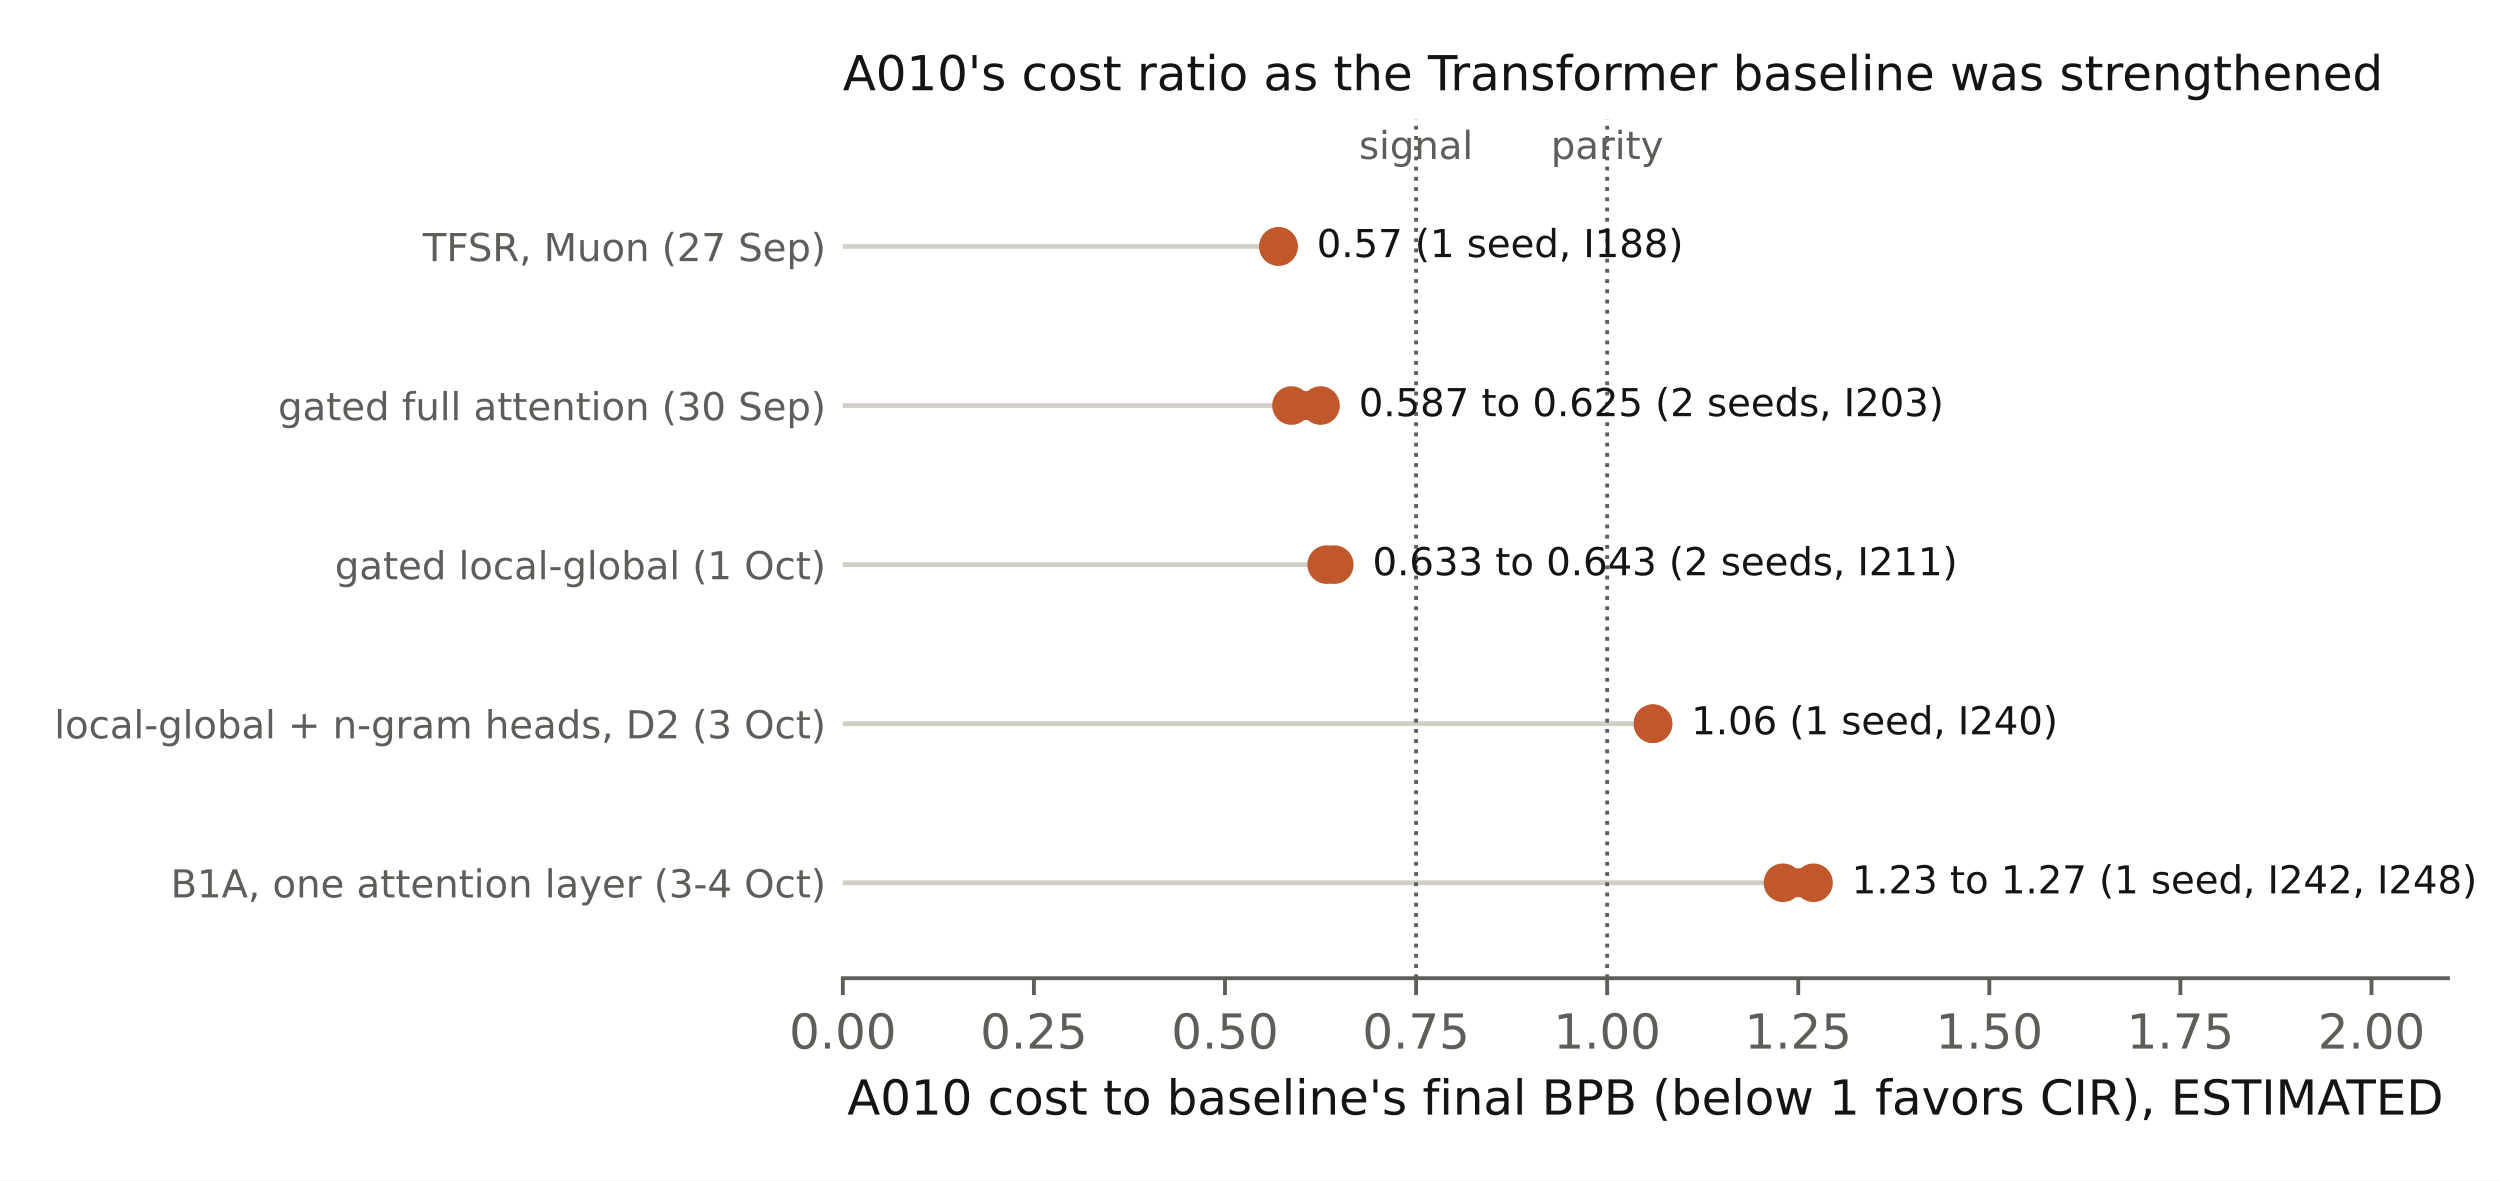
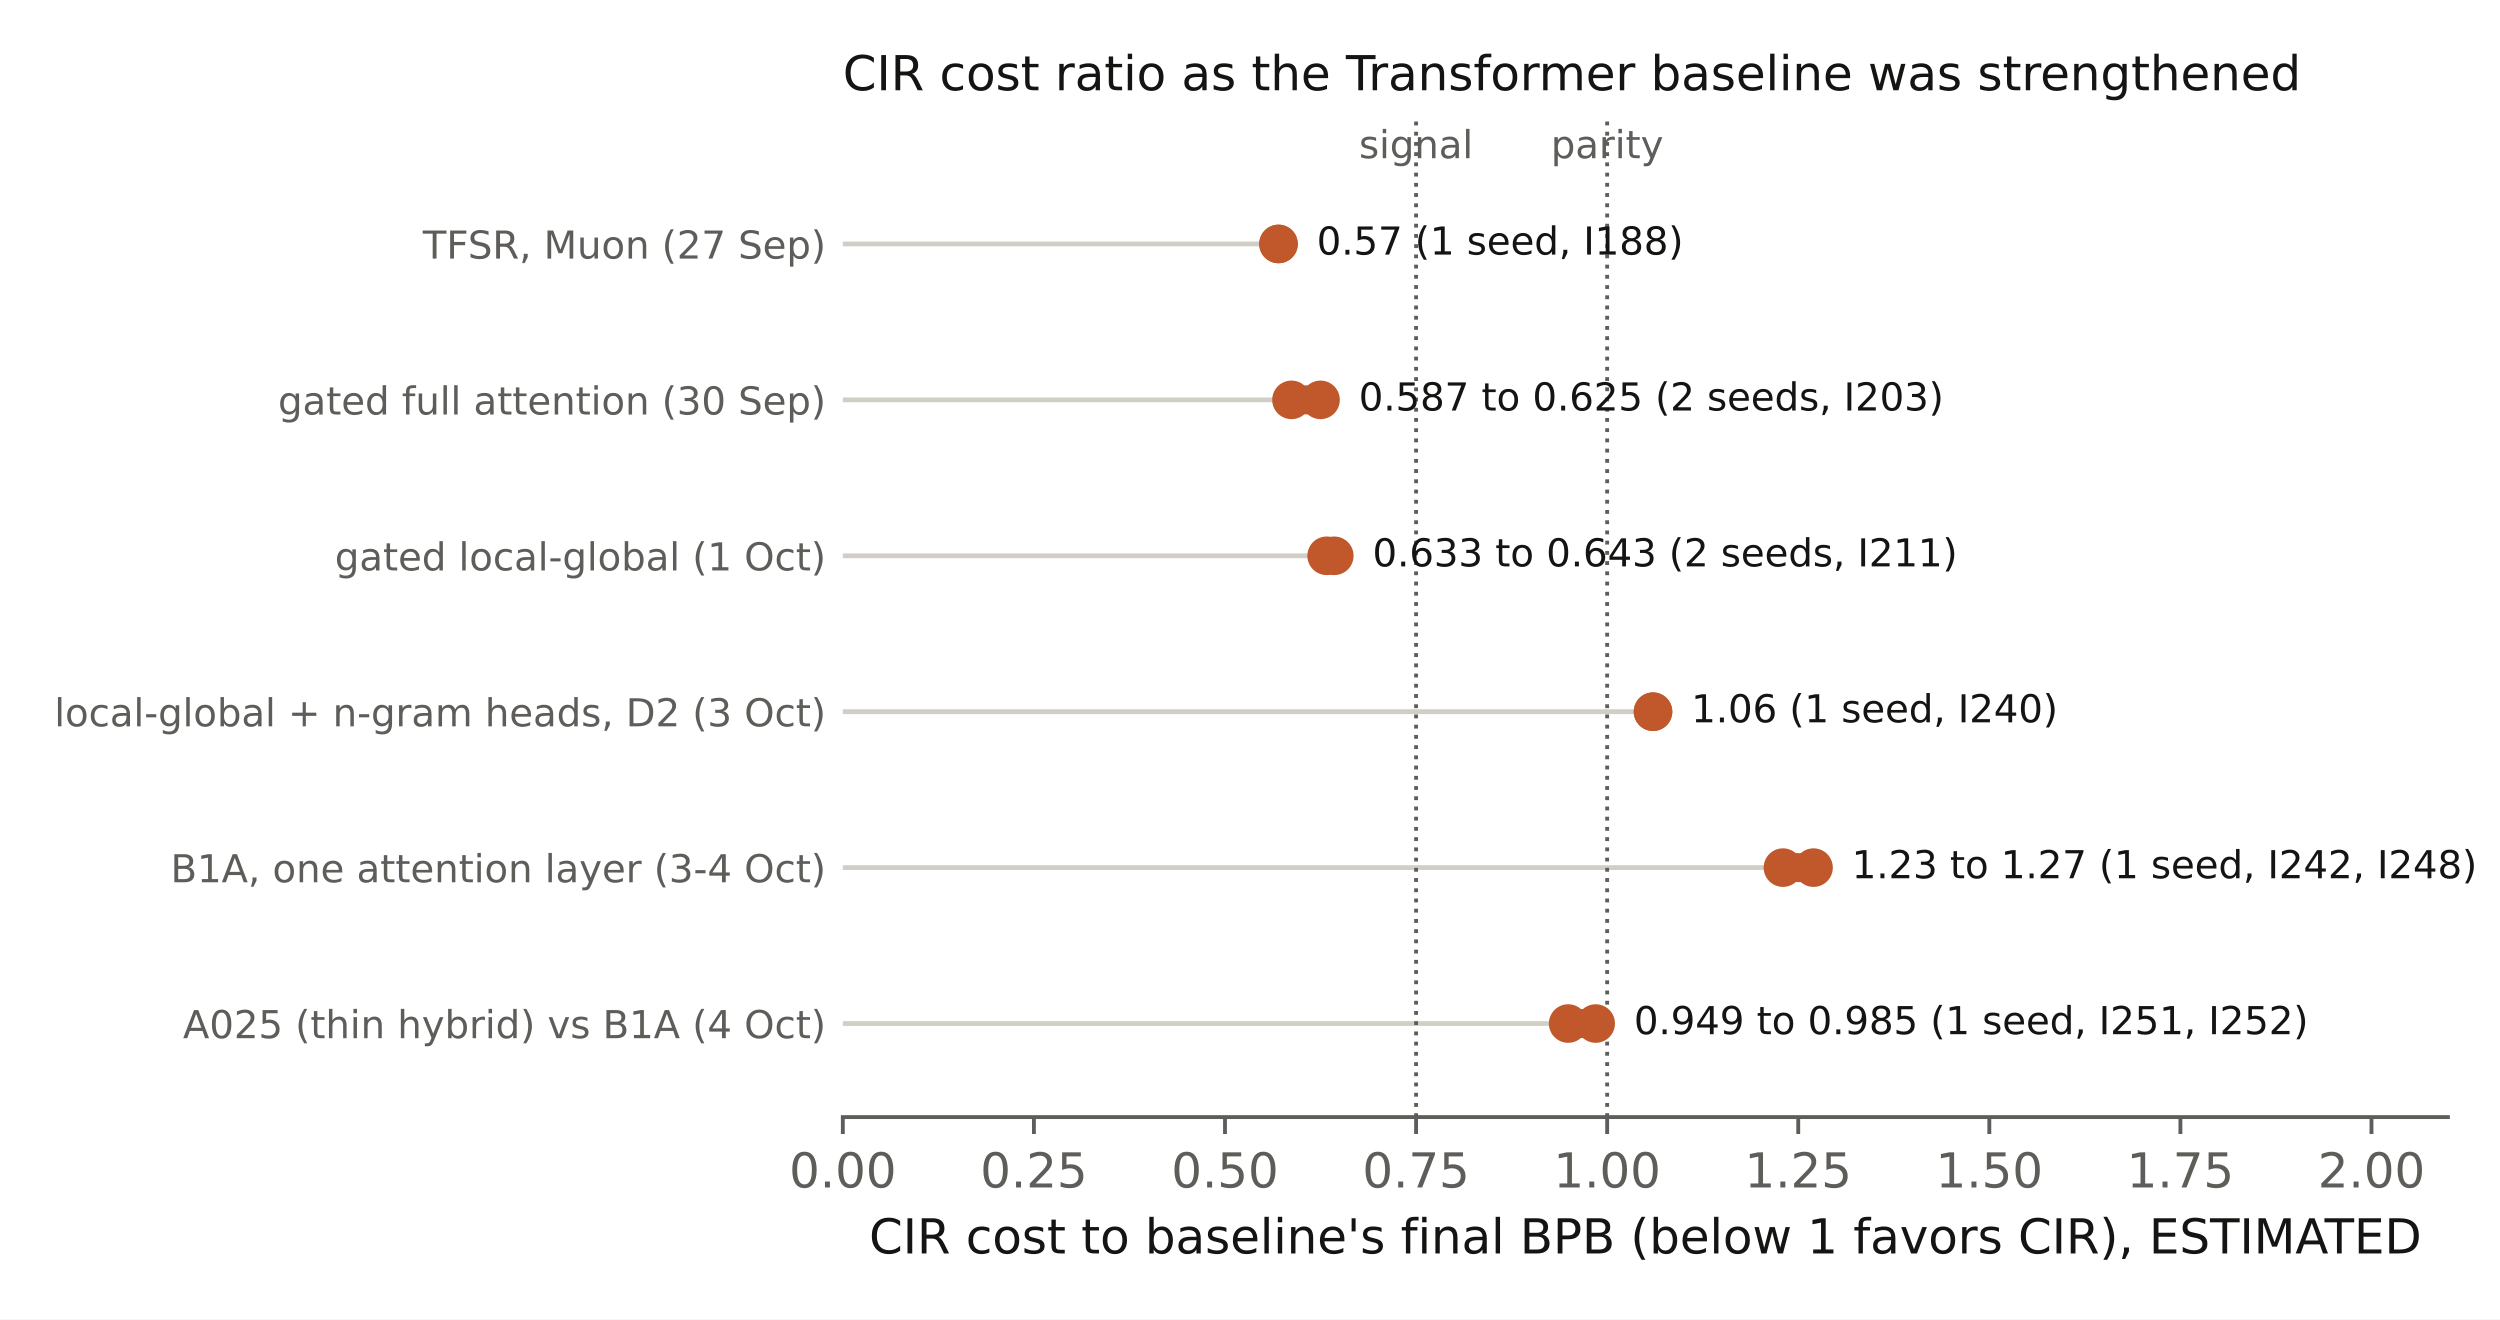
- <svg xmlns="http://www.w3.org/2000/svg" xmlns:xlink="http://www.w3.org/1999/xlink" width="518.4pt" height="244.8pt" viewBox="0 0 518.4 244.8" version="1.1">
+ <svg xmlns="http://www.w3.org/2000/svg" xmlns:xlink="http://www.w3.org/1999/xlink" width="518.4pt" height="273.6pt" viewBox="0 0 518.4 273.6" version="1.1">
  <defs>
    <style type="text/css">*{stroke-linejoin: round; stroke-linecap: butt}</style>
  </defs>
  <g id="figure_1">
    <g id="patch_1">
-       <path d="M 0 244.8  L 518.4 244.8  L 518.4 0  L 0 0  z " style="fill: #ffffff" />
+       <path d="M 0 273.6  L 518.4 273.6  L 518.4 0  L 0 0  z " style="fill: #ffffff" />
    </g>
    <g id="axes_1">
      <g id="patch_2">
-         <path d="M 174.77 202.84  L 507.6 202.84  L 507.6 24.72  L 174.77 24.72  z " style="fill: #ffffff" />
+         <path d="M 174.77 231.64  L 507.6 231.64  L 507.6 24.72  L 174.77 24.72  z " style="fill: #ffffff" />
      </g>
      <g id="line2d_1">
-         <path d="M 174.77 51.108  L 265.11 51.108  " clip-path="url(#pf15cf345db)" style="fill: none; stroke: #d1cfc5; stroke-linecap: square" />
+         <path d="M 174.77 50.585  L 265.11 50.585  " clip-path="url(#p59e10b577f)" style="fill: none; stroke: #d1cfc5; stroke-linecap: square" />
      </g>
      <g id="line2d_2">
-         <path d="M 174.77 84.093  L 267.804 84.093  " clip-path="url(#pf15cf345db)" style="fill: none; stroke: #d1cfc5; stroke-linecap: square" />
+         <path d="M 174.77 82.916  L 267.804 82.916  " clip-path="url(#p59e10b577f)" style="fill: none; stroke: #d1cfc5; stroke-linecap: square" />
      </g>
      <g id="line2d_3">
-         <path d="M 174.77 117.079  L 275.094 117.079  " clip-path="url(#pf15cf345db)" style="fill: none; stroke: #d1cfc5; stroke-linecap: square" />
+         <path d="M 174.77 115.248  L 275.094 115.248  " clip-path="url(#p59e10b577f)" style="fill: none; stroke: #d1cfc5; stroke-linecap: square" />
      </g>
      <g id="line2d_4">
-         <path d="M 174.77 150.064  L 342.77 150.064  " clip-path="url(#pf15cf345db)" style="fill: none; stroke: #d1cfc5; stroke-linecap: square" />
+         <path d="M 174.77 147.579  L 342.77 147.579  " clip-path="url(#p59e10b577f)" style="fill: none; stroke: #d1cfc5; stroke-linecap: square" />
      </g>
      <g id="line2d_5">
-         <path d="M 174.77 183.049  L 369.713 183.049  " clip-path="url(#pf15cf345db)" style="fill: none; stroke: #d1cfc5; stroke-linecap: square" />
+         <path d="M 174.77 179.91  L 369.713 179.91  " clip-path="url(#p59e10b577f)" style="fill: none; stroke: #d1cfc5; stroke-linecap: square" />
+       </g>
+       <g id="line2d_6">
+         <path d="M 174.77 212.241  L 325.177 212.241  " clip-path="url(#p59e10b577f)" style="fill: none; stroke: #d1cfc5; stroke-linecap: square" />
      </g>
      <g id="matplotlib.axis_1">
        <g id="xtick_1">
-           <g id="line2d_6">
+           <g id="line2d_7">
            <defs>
              <path id="m8c677b3d37" d="M 0 0  L 0 3.5  " style="stroke: #5e5d59; stroke-width: 0.8" />
            </defs>
            <g>
-               <use xlink:href="#m8c677b3d37" x="174.77" y="202.84" style="fill: #5e5d59; stroke: #5e5d59; stroke-width: 0.8" />
+               <use xlink:href="#m8c677b3d37" x="174.77" y="231.64" style="fill: #5e5d59; stroke: #5e5d59; stroke-width: 0.8" />
            </g>
          </g>
          <g id="text_1">
-             <text style="font-size: 10px; font-family: 'DejaVu Sans'; text-anchor: middle; fill: #5e5d59" x="174.77" y="217.438" transform="rotate(-0 174.77 217.4384)">0.00</text>
+             <text style="font-size: 10px; font-family: 'DejaVu Sans'; text-anchor: middle; fill: #5e5d59" x="174.77" y="246.238" transform="rotate(-0 174.77 246.2384)">0.00</text>
          </g>
        </g>
        <g id="xtick_2">
-           <g id="line2d_7">
-             <g>
-               <use xlink:href="#m8c677b3d37" x="214.393" y="202.84" style="fill: #5e5d59; stroke: #5e5d59; stroke-width: 0.8" />
+           <g id="line2d_8">
+             <g>
+               <use xlink:href="#m8c677b3d37" x="214.393" y="231.64" style="fill: #5e5d59; stroke: #5e5d59; stroke-width: 0.8" />
            </g>
          </g>
          <g id="text_2">
-             <text style="font-size: 10px; font-family: 'DejaVu Sans'; text-anchor: middle; fill: #5e5d59" x="214.393" y="217.438" transform="rotate(-0 214.3926 217.4384)">0.25</text>
+             <text style="font-size: 10px; font-family: 'DejaVu Sans'; text-anchor: middle; fill: #5e5d59" x="214.393" y="246.238" transform="rotate(-0 214.3926 246.2384)">0.25</text>
          </g>
        </g>
        <g id="xtick_3">
-           <g id="line2d_8">
-             <g>
-               <use xlink:href="#m8c677b3d37" x="254.015" y="202.84" style="fill: #5e5d59; stroke: #5e5d59; stroke-width: 0.8" />
+           <g id="line2d_9">
+             <g>
+               <use xlink:href="#m8c677b3d37" x="254.015" y="231.64" style="fill: #5e5d59; stroke: #5e5d59; stroke-width: 0.8" />
            </g>
          </g>
          <g id="text_3">
-             <text style="font-size: 10px; font-family: 'DejaVu Sans'; text-anchor: middle; fill: #5e5d59" x="254.015" y="217.438" transform="rotate(-0 254.0152 217.4384)">0.50</text>
+             <text style="font-size: 10px; font-family: 'DejaVu Sans'; text-anchor: middle; fill: #5e5d59" x="254.015" y="246.238" transform="rotate(-0 254.0152 246.2384)">0.50</text>
          </g>
        </g>
        <g id="xtick_4">
-           <g id="line2d_9">
-             <g>
-               <use xlink:href="#m8c677b3d37" x="293.638" y="202.84" style="fill: #5e5d59; stroke: #5e5d59; stroke-width: 0.8" />
+           <g id="line2d_10">
+             <g>
+               <use xlink:href="#m8c677b3d37" x="293.638" y="231.64" style="fill: #5e5d59; stroke: #5e5d59; stroke-width: 0.8" />
            </g>
          </g>
          <g id="text_4">
-             <text style="font-size: 10px; font-family: 'DejaVu Sans'; text-anchor: middle; fill: #5e5d59" x="293.638" y="217.438" transform="rotate(-0 293.6379 217.4384)">0.75</text>
+             <text style="font-size: 10px; font-family: 'DejaVu Sans'; text-anchor: middle; fill: #5e5d59" x="293.638" y="246.238" transform="rotate(-0 293.6379 246.2384)">0.75</text>
          </g>
        </g>
        <g id="xtick_5">
-           <g id="line2d_10">
-             <g>
-               <use xlink:href="#m8c677b3d37" x="333.26" y="202.84" style="fill: #5e5d59; stroke: #5e5d59; stroke-width: 0.8" />
+           <g id="line2d_11">
+             <g>
+               <use xlink:href="#m8c677b3d37" x="333.26" y="231.64" style="fill: #5e5d59; stroke: #5e5d59; stroke-width: 0.8" />
            </g>
          </g>
          <g id="text_5">
-             <text style="font-size: 10px; font-family: 'DejaVu Sans'; text-anchor: middle; fill: #5e5d59" x="333.26" y="217.438" transform="rotate(-0 333.2605 217.4384)">1.00</text>
+             <text style="font-size: 10px; font-family: 'DejaVu Sans'; text-anchor: middle; fill: #5e5d59" x="333.26" y="246.238" transform="rotate(-0 333.2605 246.2384)">1.00</text>
          </g>
        </g>
        <g id="xtick_6">
-           <g id="line2d_11">
-             <g>
-               <use xlink:href="#m8c677b3d37" x="372.883" y="202.84" style="fill: #5e5d59; stroke: #5e5d59; stroke-width: 0.8" />
+           <g id="line2d_12">
+             <g>
+               <use xlink:href="#m8c677b3d37" x="372.883" y="231.64" style="fill: #5e5d59; stroke: #5e5d59; stroke-width: 0.8" />
            </g>
          </g>
          <g id="text_6">
-             <text style="font-size: 10px; font-family: 'DejaVu Sans'; text-anchor: middle; fill: #5e5d59" x="372.883" y="217.438" transform="rotate(-0 372.8831 217.4384)">1.25</text>
+             <text style="font-size: 10px; font-family: 'DejaVu Sans'; text-anchor: middle; fill: #5e5d59" x="372.883" y="246.238" transform="rotate(-0 372.8831 246.2384)">1.25</text>
          </g>
        </g>
        <g id="xtick_7">
-           <g id="line2d_12">
-             <g>
-               <use xlink:href="#m8c677b3d37" x="412.506" y="202.84" style="fill: #5e5d59; stroke: #5e5d59; stroke-width: 0.8" />
+           <g id="line2d_13">
+             <g>
+               <use xlink:href="#m8c677b3d37" x="412.506" y="231.64" style="fill: #5e5d59; stroke: #5e5d59; stroke-width: 0.8" />
            </g>
          </g>
          <g id="text_7">
-             <text style="font-size: 10px; font-family: 'DejaVu Sans'; text-anchor: middle; fill: #5e5d59" x="412.506" y="217.438" transform="rotate(-0 412.5057 217.4384)">1.50</text>
+             <text style="font-size: 10px; font-family: 'DejaVu Sans'; text-anchor: middle; fill: #5e5d59" x="412.506" y="246.238" transform="rotate(-0 412.5057 246.2384)">1.50</text>
          </g>
        </g>
        <g id="xtick_8">
-           <g id="line2d_13">
-             <g>
-               <use xlink:href="#m8c677b3d37" x="452.128" y="202.84" style="fill: #5e5d59; stroke: #5e5d59; stroke-width: 0.8" />
+           <g id="line2d_14">
+             <g>
+               <use xlink:href="#m8c677b3d37" x="452.128" y="231.64" style="fill: #5e5d59; stroke: #5e5d59; stroke-width: 0.8" />
            </g>
          </g>
          <g id="text_8">
-             <text style="font-size: 10px; font-family: 'DejaVu Sans'; text-anchor: middle; fill: #5e5d59" x="452.128" y="217.438" transform="rotate(-0 452.1283 217.4384)">1.75</text>
+             <text style="font-size: 10px; font-family: 'DejaVu Sans'; text-anchor: middle; fill: #5e5d59" x="452.128" y="246.238" transform="rotate(-0 452.1283 246.2384)">1.75</text>
          </g>
        </g>
        <g id="xtick_9">
-           <g id="line2d_14">
-             <g>
-               <use xlink:href="#m8c677b3d37" x="491.751" y="202.84" style="fill: #5e5d59; stroke: #5e5d59; stroke-width: 0.8" />
+           <g id="line2d_15">
+             <g>
+               <use xlink:href="#m8c677b3d37" x="491.751" y="231.64" style="fill: #5e5d59; stroke: #5e5d59; stroke-width: 0.8" />
            </g>
          </g>
          <g id="text_9">
-             <text style="font-size: 10px; font-family: 'DejaVu Sans'; text-anchor: middle; fill: #5e5d59" x="491.751" y="217.438" transform="rotate(-0 491.751 217.4384)">2.00</text>
+             <text style="font-size: 10px; font-family: 'DejaVu Sans'; text-anchor: middle; fill: #5e5d59" x="491.751" y="246.238" transform="rotate(-0 491.751 246.2384)">2.00</text>
          </g>
        </g>
        <g id="text_10">
-           <text style="font-size: 10px; font-family: 'DejaVu Sans'; text-anchor: middle; fill: #141413" x="341.185" y="231.117" transform="rotate(-0 341.185 231.1166)">A010 cost to baseline's final BPB (below 1 favors CIR), ESTIMATED</text>
+           <text style="font-size: 10px; font-family: 'DejaVu Sans'; text-anchor: middle; fill: #141413" x="341.185" y="259.917" transform="rotate(-0 341.185 259.9166)">CIR cost to baseline's final BPB (below 1 favors CIR), ESTIMATED</text>
        </g>
      </g>
      <g id="matplotlib.axis_2">
        <g id="ytick_1">
-           <g id="line2d_15" />
+           <g id="line2d_16" />
          <g id="text_11">
-             <text style="font-size: 8px; font-family: 'DejaVu Sans'; text-anchor: end; fill: #5e5d59" x="171.27" y="186.088" transform="rotate(-0 171.27 186.0883)">B1A, one attention layer (3-4 Oct)</text>
+             <text style="font-size: 8px; font-family: 'DejaVu Sans'; text-anchor: end; fill: #5e5d59" x="171.27" y="215.281" transform="rotate(-0 171.27 215.2806)">A025 (thin hybrid) vs B1A (4 Oct)</text>
          </g>
        </g>
        <g id="ytick_2">
-           <g id="line2d_16" />
+           <g id="line2d_17" />
          <g id="text_12">
-             <text style="font-size: 8px; font-family: 'DejaVu Sans'; text-anchor: end; fill: #5e5d59" x="171.27" y="153.103" transform="rotate(-0 171.27 153.1031)">local-global + n-gram heads, D2 (3 Oct)</text>
+             <text style="font-size: 8px; font-family: 'DejaVu Sans'; text-anchor: end; fill: #5e5d59" x="171.27" y="182.949" transform="rotate(-0 171.27 182.9494)">B1A, one attention layer (3-4 Oct)</text>
          </g>
        </g>
        <g id="ytick_3">
-           <g id="line2d_17" />
+           <g id="line2d_18" />
          <g id="text_13">
-             <text style="font-size: 8px; font-family: 'DejaVu Sans'; text-anchor: end; fill: #5e5d59" x="171.27" y="120.118" transform="rotate(-0 171.27 120.1179)">gated local-global (1 Oct)</text>
+             <text style="font-size: 8px; font-family: 'DejaVu Sans'; text-anchor: end; fill: #5e5d59" x="171.27" y="150.618" transform="rotate(-0 171.27 150.6181)">local-global + n-gram heads, D2 (3 Oct)</text>
          </g>
        </g>
        <g id="ytick_4">
-           <g id="line2d_18" />
+           <g id="line2d_19" />
          <g id="text_14">
-             <text style="font-size: 8px; font-family: 'DejaVu Sans'; text-anchor: end; fill: #5e5d59" x="171.27" y="87.133" transform="rotate(-0 171.27 87.13271)">gated full attention (30 Sep)</text>
+             <text style="font-size: 8px; font-family: 'DejaVu Sans'; text-anchor: end; fill: #5e5d59" x="171.27" y="118.287" transform="rotate(-0 171.27 118.2869)">gated local-global (1 Oct)</text>
          </g>
        </g>
        <g id="ytick_5">
-           <g id="line2d_19" />
+           <g id="line2d_20" />
          <g id="text_15">
-             <text style="font-size: 8px; font-family: 'DejaVu Sans'; text-anchor: end; fill: #5e5d59" x="171.27" y="54.148" transform="rotate(-0 171.27 54.14752)">TFSR, Muon (27 Sep)</text>
-           </g>
-         </g>
-       </g>
-       <g id="line2d_20">
-         <path d="M 265.11 51.108  L 265.11 51.108  " clip-path="url(#pf15cf345db)" style="fill: none; stroke: #c0582b; stroke-width: 6; stroke-linecap: round" />
-       </g>
-       <g id="line2d_21">
-         <path d="M 267.804 84.093  L 273.827 84.093  " clip-path="url(#pf15cf345db)" style="fill: none; stroke: #c0582b; stroke-width: 6; stroke-linecap: round" />
+             <text style="font-size: 8px; font-family: 'DejaVu Sans'; text-anchor: end; fill: #5e5d59" x="171.27" y="85.956" transform="rotate(-0 171.27 85.95562)">gated full attention (30 Sep)</text>
+           </g>
+         </g>
+         <g id="ytick_6">
+           <g id="line2d_21" />
+           <g id="text_16">
+             <text style="font-size: 8px; font-family: 'DejaVu Sans'; text-anchor: end; fill: #5e5d59" x="171.27" y="53.624" transform="rotate(-0 171.27 53.62438)">TFSR, Muon (27 Sep)</text>
+           </g>
+         </g>
      </g>
      <g id="line2d_22">
-         <path d="M 275.094 117.079  L 276.679 117.079  " clip-path="url(#pf15cf345db)" style="fill: none; stroke: #c0582b; stroke-width: 6; stroke-linecap: round" />
+         <path d="M 265.11 50.585  L 265.11 50.585  " clip-path="url(#p59e10b577f)" style="fill: none; stroke: #c0582b; stroke-width: 6; stroke-linecap: round" />
      </g>
      <g id="line2d_23">
-         <path d="M 342.77 150.064  L 342.77 150.064  " clip-path="url(#pf15cf345db)" style="fill: none; stroke: #c0582b; stroke-width: 6; stroke-linecap: round" />
+         <path d="M 267.804 82.916  L 273.827 82.916  " clip-path="url(#p59e10b577f)" style="fill: none; stroke: #c0582b; stroke-width: 6; stroke-linecap: round" />
      </g>
      <g id="line2d_24">
-         <path d="M 369.713 183.049  L 376.053 183.049  " clip-path="url(#pf15cf345db)" style="fill: none; stroke: #c0582b; stroke-width: 6; stroke-linecap: round" />
+         <path d="M 275.094 115.248  L 276.679 115.248  " clip-path="url(#p59e10b577f)" style="fill: none; stroke: #c0582b; stroke-width: 6; stroke-linecap: round" />
      </g>
      <g id="line2d_25">
-         <path d="M 333.26 202.84  L 333.26 24.72  " clip-path="url(#pf15cf345db)" style="fill: none; stroke-dasharray: 0.8,1.32; stroke-dashoffset: 0; stroke: #5e5d59; stroke-width: 0.8" />
+         <path d="M 342.77 147.579  L 342.77 147.579  " clip-path="url(#p59e10b577f)" style="fill: none; stroke: #c0582b; stroke-width: 6; stroke-linecap: round" />
      </g>
      <g id="line2d_26">
-         <path d="M 293.638 202.84  L 293.638 24.72  " clip-path="url(#pf15cf345db)" style="fill: none; stroke-dasharray: 0.8,1.32; stroke-dashoffset: 0; stroke: #5e5d59; stroke-width: 0.8" />
+         <path d="M 369.713 179.91  L 376.053 179.91  " clip-path="url(#p59e10b577f)" style="fill: none; stroke: #c0582b; stroke-width: 6; stroke-linecap: round" />
+       </g>
+       <g id="line2d_27">
+         <path d="M 325.177 212.241  L 330.883 212.241  " clip-path="url(#p59e10b577f)" style="fill: none; stroke: #c0582b; stroke-width: 6; stroke-linecap: round" />
+       </g>
+       <g id="line2d_28">
+         <path d="M 333.26 231.64  L 333.26 24.72  " clip-path="url(#p59e10b577f)" style="fill: none; stroke-dasharray: 0.8,1.32; stroke-dashoffset: 0; stroke: #5e5d59; stroke-width: 0.8" />
+       </g>
+       <g id="line2d_29">
+         <path d="M 293.638 231.64  L 293.638 24.72  " clip-path="url(#p59e10b577f)" style="fill: none; stroke-dasharray: 0.8,1.32; stroke-dashoffset: 0; stroke: #5e5d59; stroke-width: 0.8" />
      </g>
      <g id="patch_3">
-         <path d="M 174.77 202.84  L 507.6 202.84  " style="fill: none; stroke: #5e5d59; stroke-width: 0.8; stroke-linejoin: miter; stroke-linecap: square" />
-       </g>
-       <g id="line2d_27">
+         <path d="M 174.77 231.64  L 507.6 231.64  " style="fill: none; stroke: #5e5d59; stroke-width: 0.8; stroke-linejoin: miter; stroke-linecap: square" />
+       </g>
+       <g id="line2d_30">
        <defs>
          <path id="m9157a79e20" d="M 0 3.5  C 0.928 3.5 1.819 3.131 2.475 2.475  C 3.131 1.819 3.5 0.928 3.5 0  C 3.5 -0.928 3.131 -1.819 2.475 -2.475  C 1.819 -3.131 0.928 -3.5 0 -3.5  C -0.928 -3.5 -1.819 -3.131 -2.475 -2.475  C -3.131 -1.819 -3.5 -0.928 -3.5 0  C -3.5 0.928 -3.131 1.819 -2.475 2.475  C -1.819 3.131 -0.928 3.5 0 3.5  z " style="stroke: #c0582b" />
        </defs>
-         <g clip-path="url(#pf15cf345db)">
-           <use xlink:href="#m9157a79e20" x="265.11" y="51.108" style="fill: #c0582b; stroke: #c0582b" />
-           <use xlink:href="#m9157a79e20" x="265.11" y="51.108" style="fill: #c0582b; stroke: #c0582b" />
-         </g>
-       </g>
-       <g id="text_16">
-         <text style="font-size: 8px; font-family: 'DejaVu Sans'; text-anchor: start; fill: #141413" x="273.034" y="53.316" transform="rotate(-0 273.0341 53.31565)">0.57  (1 seed, I188)</text>
-       </g>
-       <g id="line2d_28">
-         <g clip-path="url(#pf15cf345db)">
-           <use xlink:href="#m9157a79e20" x="267.804" y="84.093" style="fill: #c0582b; stroke: #c0582b" />
-           <use xlink:href="#m9157a79e20" x="273.827" y="84.093" style="fill: #c0582b; stroke: #c0582b" />
+         <g clip-path="url(#p59e10b577f)">
+           <use xlink:href="#m9157a79e20" x="265.11" y="50.585" style="fill: #c0582b; stroke: #c0582b" />
+           <use xlink:href="#m9157a79e20" x="265.11" y="50.585" style="fill: #c0582b; stroke: #c0582b" />
        </g>
      </g>
      <g id="text_17">
-         <text style="font-size: 8px; font-family: 'DejaVu Sans'; text-anchor: start; fill: #141413" x="281.751" y="86.301" transform="rotate(-0 281.7511 86.30083)">0.587 to 0.625  (2 seeds, I203)</text>
-       </g>
-       <g id="line2d_29">
-         <g clip-path="url(#pf15cf345db)">
-           <use xlink:href="#m9157a79e20" x="275.094" y="117.079" style="fill: #c0582b; stroke: #c0582b" />
-           <use xlink:href="#m9157a79e20" x="276.679" y="117.079" style="fill: #c0582b; stroke: #c0582b" />
+         <text style="font-size: 8px; font-family: 'DejaVu Sans'; text-anchor: start; fill: #141413" x="273.034" y="52.792" transform="rotate(-0 273.0341 52.7925)">0.57  (1 seed, I188)</text>
+       </g>
+       <g id="line2d_31">
+         <g clip-path="url(#p59e10b577f)">
+           <use xlink:href="#m9157a79e20" x="267.804" y="82.916" style="fill: #c0582b; stroke: #c0582b" />
+           <use xlink:href="#m9157a79e20" x="273.827" y="82.916" style="fill: #c0582b; stroke: #c0582b" />
        </g>
      </g>
      <g id="text_18">
-         <text style="font-size: 8px; font-family: 'DejaVu Sans'; text-anchor: start; fill: #141413" x="284.604" y="119.286" transform="rotate(-0 284.6039 119.286)">0.633 to 0.643  (2 seeds, I211)</text>
-       </g>
-       <g id="line2d_30">
-         <g clip-path="url(#pf15cf345db)">
-           <use xlink:href="#m9157a79e20" x="342.77" y="150.064" style="fill: #c0582b; stroke: #c0582b" />
-           <use xlink:href="#m9157a79e20" x="342.77" y="150.064" style="fill: #c0582b; stroke: #c0582b" />
+         <text style="font-size: 8px; font-family: 'DejaVu Sans'; text-anchor: start; fill: #141413" x="281.751" y="85.124" transform="rotate(-0 281.7511 85.12375)">0.587 to 0.625  (2 seeds, I203)</text>
+       </g>
+       <g id="line2d_32">
+         <g clip-path="url(#p59e10b577f)">
+           <use xlink:href="#m9157a79e20" x="275.094" y="115.248" style="fill: #c0582b; stroke: #c0582b" />
+           <use xlink:href="#m9157a79e20" x="276.679" y="115.248" style="fill: #c0582b; stroke: #c0582b" />
        </g>
      </g>
      <g id="text_19">
-         <text style="font-size: 8px; font-family: 'DejaVu Sans'; text-anchor: start; fill: #141413" x="350.694" y="152.271" transform="rotate(-0 350.6944 152.2712)">1.06  (1 seed, I240)</text>
-       </g>
-       <g id="line2d_31">
-         <g clip-path="url(#pf15cf345db)">
-           <use xlink:href="#m9157a79e20" x="369.713" y="183.049" style="fill: #c0582b; stroke: #c0582b" />
-           <use xlink:href="#m9157a79e20" x="376.053" y="183.049" style="fill: #c0582b; stroke: #c0582b" />
+         <text style="font-size: 8px; font-family: 'DejaVu Sans'; text-anchor: start; fill: #141413" x="284.604" y="117.455" transform="rotate(-0 284.6039 117.455)">0.633 to 0.643  (2 seeds, I211)</text>
+       </g>
+       <g id="line2d_33">
+         <g clip-path="url(#p59e10b577f)">
+           <use xlink:href="#m9157a79e20" x="342.77" y="147.579" style="fill: #c0582b; stroke: #c0582b" />
+           <use xlink:href="#m9157a79e20" x="342.77" y="147.579" style="fill: #c0582b; stroke: #c0582b" />
        </g>
      </g>
      <g id="text_20">
-         <text style="font-size: 8px; font-family: 'DejaVu Sans'; text-anchor: start; fill: #141413" x="383.977" y="185.256" transform="rotate(-0 383.9774 185.2564)">1.23 to 1.27  (1 seed, I242, I248)</text>
+         <text style="font-size: 8px; font-family: 'DejaVu Sans'; text-anchor: start; fill: #141413" x="350.694" y="149.786" transform="rotate(-0 350.6944 149.7862)">1.06  (1 seed, I240)</text>
+       </g>
+       <g id="line2d_34">
+         <g clip-path="url(#p59e10b577f)">
+           <use xlink:href="#m9157a79e20" x="369.713" y="179.91" style="fill: #c0582b; stroke: #c0582b" />
+           <use xlink:href="#m9157a79e20" x="376.053" y="179.91" style="fill: #c0582b; stroke: #c0582b" />
+         </g>
      </g>
      <g id="text_21">
-         <text style="font-size: 8px; font-family: 'DejaVu Sans'; text-anchor: middle; fill: #5e5d59" x="333.26" y="32.966" transform="rotate(-0 333.2605 32.9663)">parity</text>
+         <text style="font-size: 8px; font-family: 'DejaVu Sans'; text-anchor: start; fill: #141413" x="383.977" y="182.118" transform="rotate(-0 383.9774 182.1175)">1.23 to 1.27  (1 seed, I242, I248)</text>
+       </g>
+       <g id="line2d_35">
+         <g clip-path="url(#p59e10b577f)">
+           <use xlink:href="#m9157a79e20" x="325.177" y="212.241" style="fill: #c0582b; stroke: #c0582b" />
+           <use xlink:href="#m9157a79e20" x="330.883" y="212.241" style="fill: #c0582b; stroke: #c0582b" />
+         </g>
      </g>
      <g id="text_22">
-         <text style="font-size: 8px; font-family: 'DejaVu Sans'; text-anchor: middle; fill: #5e5d59" x="293.638" y="32.966" transform="rotate(-0 293.6379 32.9663)">signal</text>
+         <text style="font-size: 8px; font-family: 'DejaVu Sans'; text-anchor: start; fill: #141413" x="338.808" y="214.449" transform="rotate(-0 338.8076 214.4487)">0.949 to 0.985  (1 seed, I251, I252)</text>
      </g>
      <g id="text_23">
-         <text style="font-size: 10px; font-family: 'DejaVu Sans'; text-anchor: start; fill: #141413" x="174.77" y="18.72" transform="rotate(-0 174.77 18.72)">A010's cost ratio as the Transformer baseline was strengthened</text>
+         <text style="font-size: 8px; font-family: 'DejaVu Sans'; text-anchor: middle; fill: #5e5d59" x="333.26" y="32.803" transform="rotate(-0 333.2605 32.80281)">parity</text>
+       </g>
+       <g id="text_24">
+         <text style="font-size: 8px; font-family: 'DejaVu Sans'; text-anchor: middle; fill: #5e5d59" x="293.638" y="32.803" transform="rotate(-0 293.6379 32.80281)">signal</text>
+       </g>
+       <g id="text_25">
+         <text style="font-size: 10px; font-family: 'DejaVu Sans'; text-anchor: start; fill: #141413" x="174.77" y="18.72" transform="rotate(-0 174.77 18.72)">CIR cost ratio as the Transformer baseline was strengthened</text>
      </g>
    </g>
  </g>
  <defs>
-     <clipPath id="pf15cf345db">
-       <rect x="174.77" y="24.72" width="332.83" height="178.12" />
+     <clipPath id="p59e10b577f">
+       <rect x="174.77" y="24.72" width="332.83" height="206.92" />
    </clipPath>
  </defs>
</svg>
